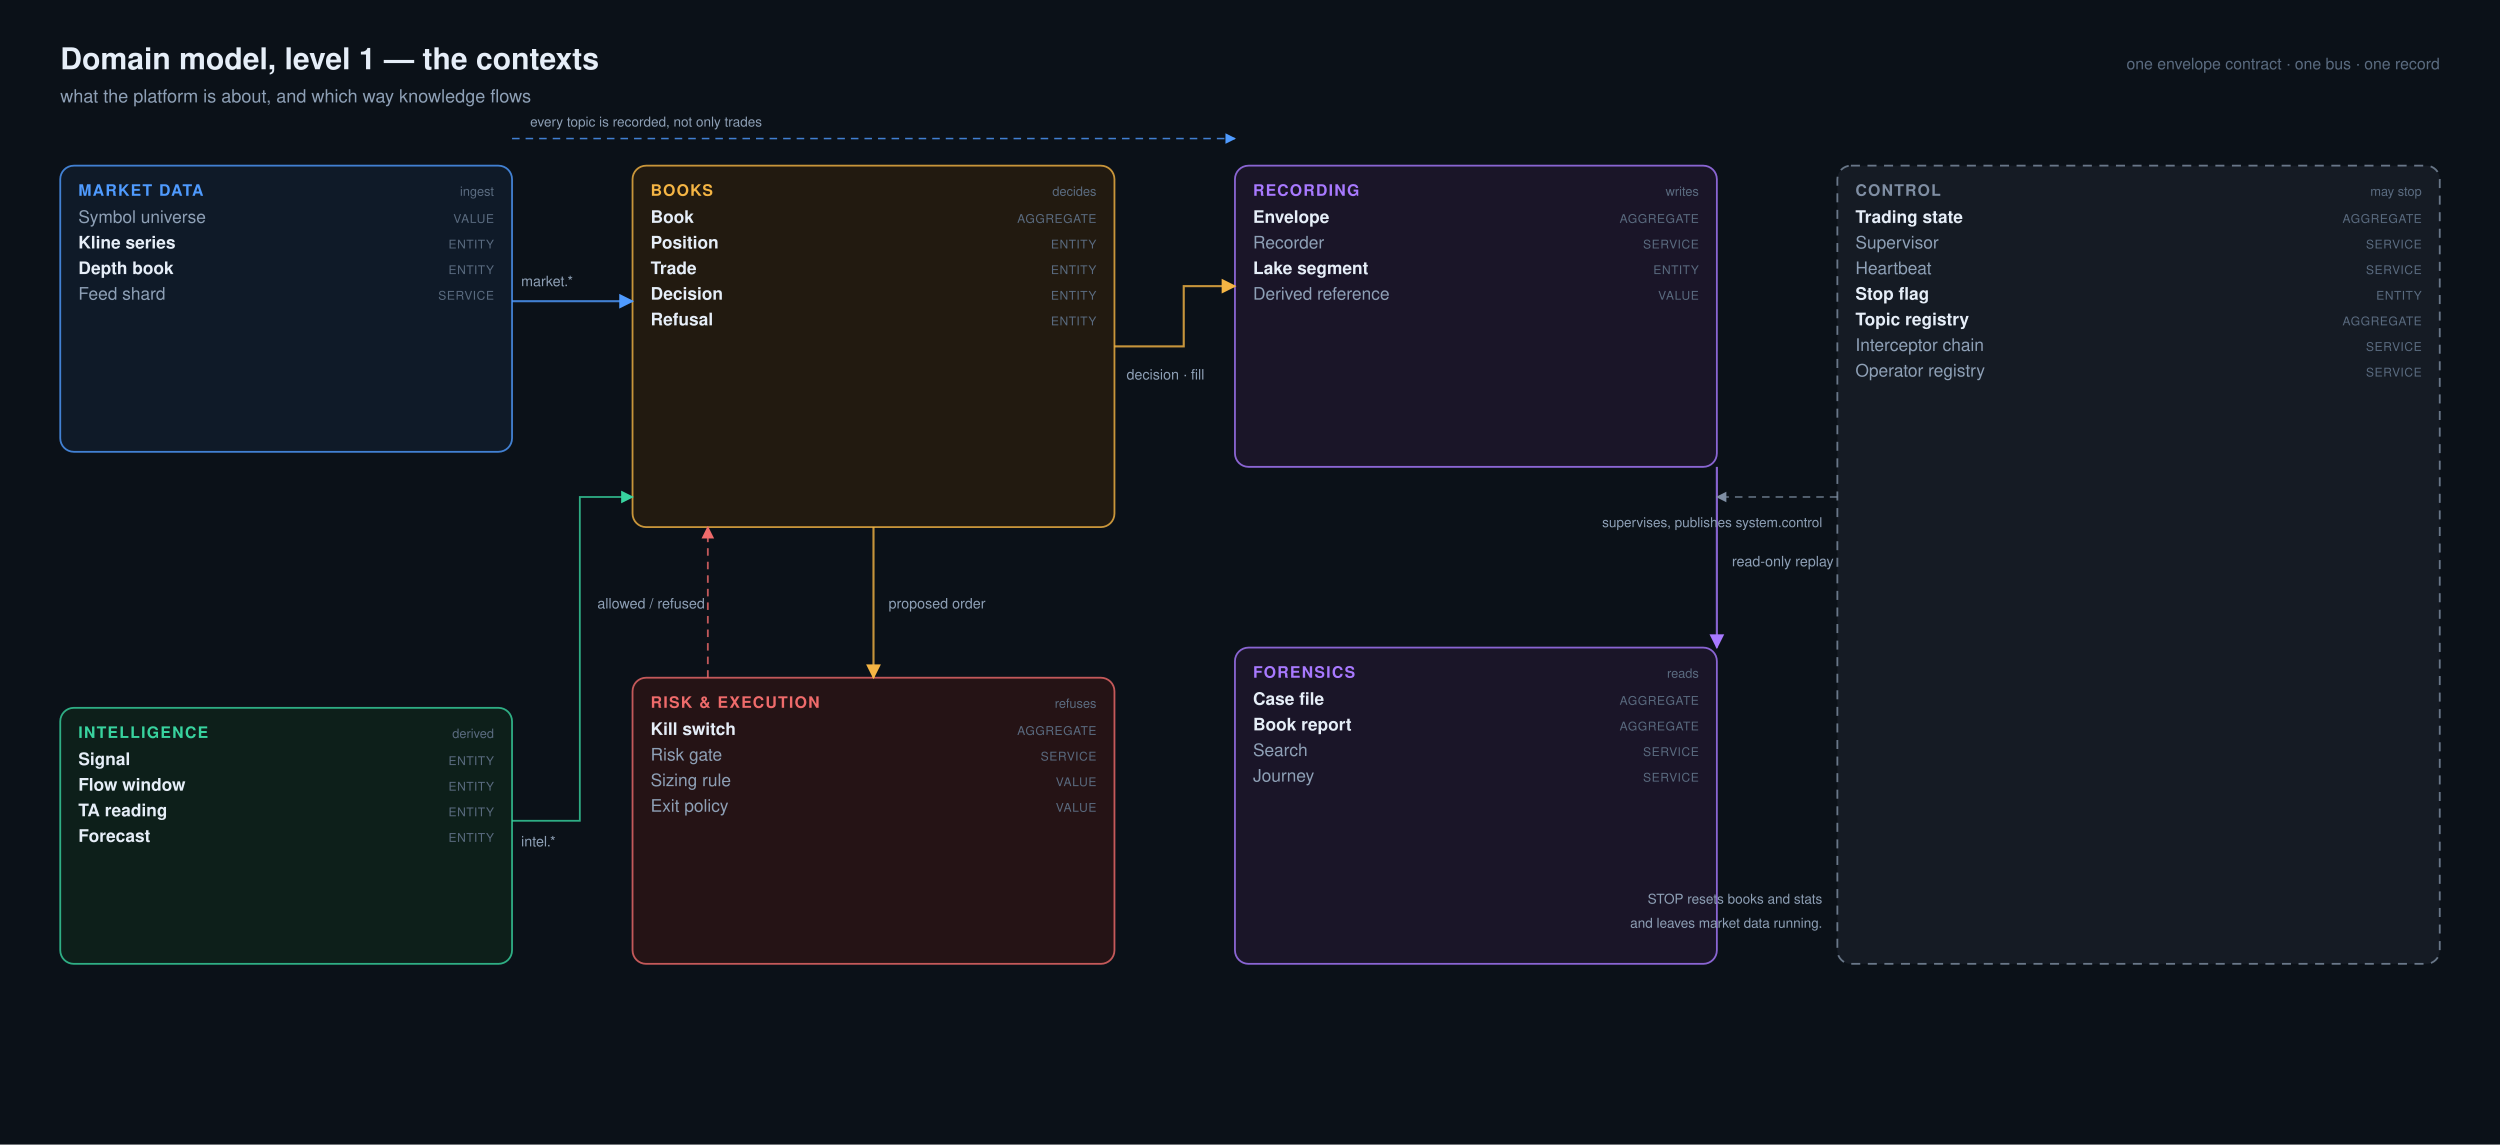
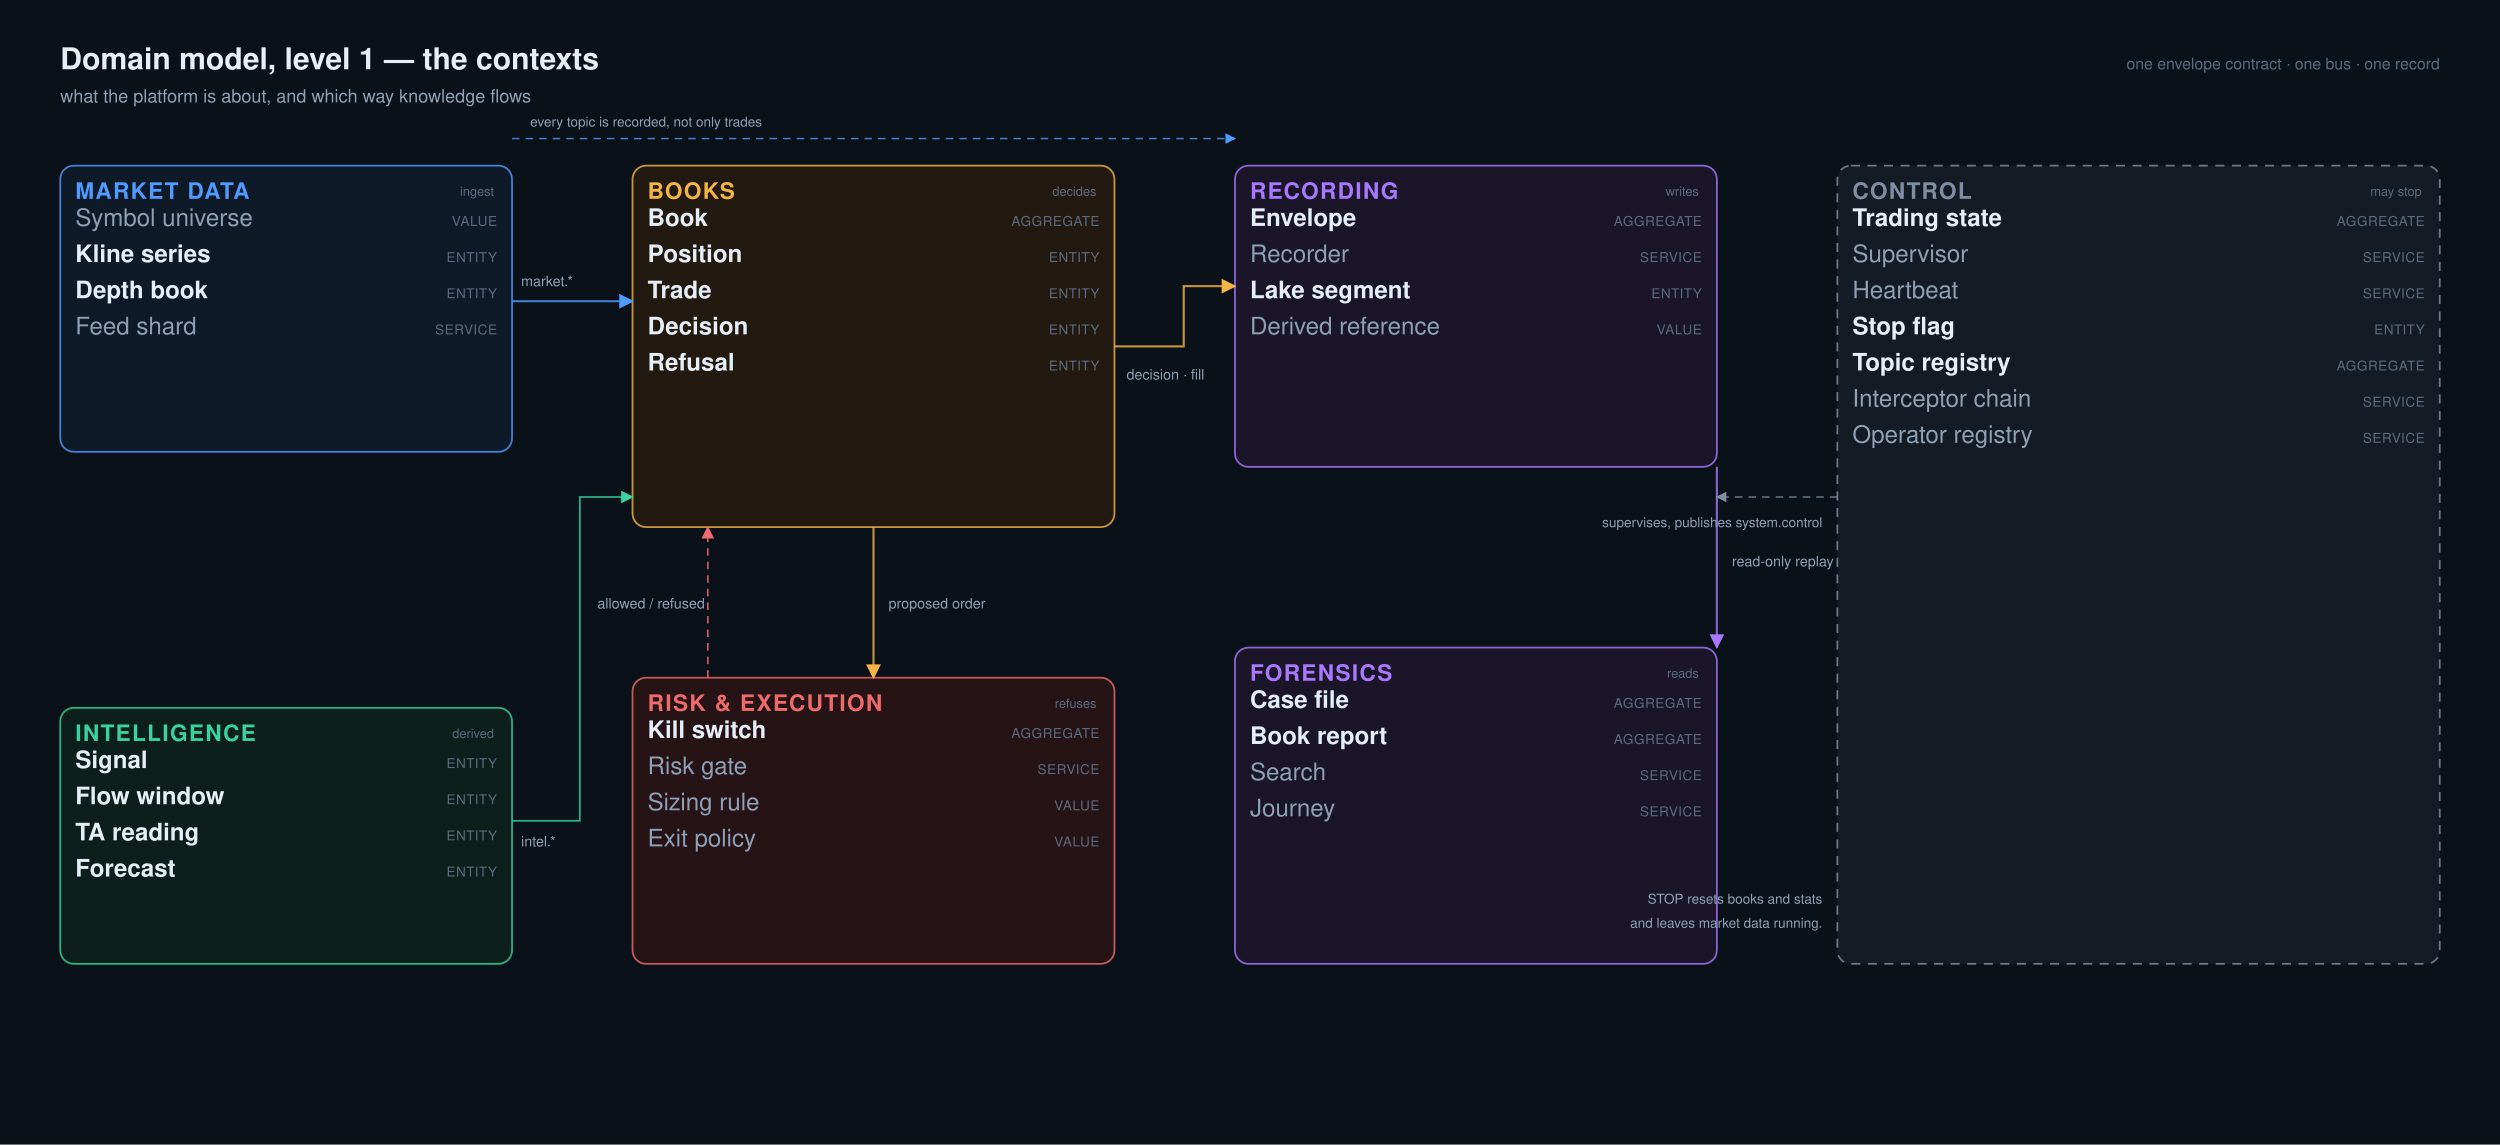
<svg xmlns="http://www.w3.org/2000/svg" width="1660" height="760" viewBox="0 0 1660 760" font-family="-apple-system, BlinkMacSystemFont, Helvetica, Arial, sans-serif">
  <rect width="1660" height="760" fill="#0b1118" />
  <marker id="a-market" viewBox="0 0 10 10" refX="9" refY="5" markerWidth="7" markerHeight="7" orient="auto-start-reverse">
    <path d="M 0 0 L 10 5 L 0 10 z" fill="#4f9bff" />
  </marker>
  <marker id="a-intel" viewBox="0 0 10 10" refX="9" refY="5" markerWidth="7" markerHeight="7" orient="auto-start-reverse">
    <path d="M 0 0 L 10 5 L 0 10 z" fill="#38d39f" />
  </marker>
  <marker id="a-model" viewBox="0 0 10 10" refX="9" refY="5" markerWidth="7" markerHeight="7" orient="auto-start-reverse">
    <path d="M 0 0 L 10 5 L 0 10 z" fill="#f5b544" />
  </marker>
  <marker id="a-risk" viewBox="0 0 10 10" refX="9" refY="5" markerWidth="7" markerHeight="7" orient="auto-start-reverse">
    <path d="M 0 0 L 10 5 L 0 10 z" fill="#ef6b6b" />
  </marker>
  <marker id="a-evidence" viewBox="0 0 10 10" refX="9" refY="5" markerWidth="7" markerHeight="7" orient="auto-start-reverse">
    <path d="M 0 0 L 10 5 L 0 10 z" fill="#a879ff" />
  </marker>
  <marker id="a-control" viewBox="0 0 10 10" refX="9" refY="5" markerWidth="7" markerHeight="7" orient="auto-start-reverse">
    <path d="M 0 0 L 10 5 L 0 10 z" fill="#7f8ea3" />
  </marker>
  <text x="40" y="46" fill="#e6eef8" font-size="20" font-weight="700">Domain model, level 1 — the contexts</text>
  <text x="40" y="68" fill="#8ea0b6" font-size="12">what the platform is about, and which way knowledge flows</text>
  <text x="1620" y="46" fill="#5a6b80" font-size="10.5" text-anchor="end">one envelope contract · one bus · one record</text>
  <rect x="40" y="110" width="300" height="190" rx="9" fill="#0f1a28" stroke="#4f9bff" stroke-opacity="0.8" stroke-width="1.2" />
-   <text x="52" y="130" fill="#4f9bff" font-size="10.5" font-weight="700" letter-spacing="0.08em">MARKET DATA</text>
+   <text x="50" y="132" fill="#4f9bff" font-size="15.0" font-weight="700" letter-spacing="0.06em">MARKET DATA</text>
  <text x="328" y="130" fill="#5a6b80" font-size="8.5" text-anchor="end">ingest</text>
-   <text x="52" y="148" fill="#8ea0b6" font-size="11.5" font-weight="400">Symbol universe</text>
-   <text x="328" y="148" fill="#5a6b80" font-size="8" text-anchor="end" letter-spacing="0.05em">VALUE</text>
-   <text x="52" y="165" fill="#e6eef8" font-size="11.5" font-weight="600">Kline series</text>
-   <text x="328" y="165" fill="#5a6b80" font-size="8" text-anchor="end" letter-spacing="0.05em">ENTITY</text>
-   <text x="52" y="182" fill="#e6eef8" font-size="11.5" font-weight="600">Depth book</text>
-   <text x="328" y="182" fill="#5a6b80" font-size="8" text-anchor="end" letter-spacing="0.05em">ENTITY</text>
-   <text x="52" y="199" fill="#8ea0b6" font-size="11.5" font-weight="400">Feed shard</text>
-   <text x="328" y="199" fill="#5a6b80" font-size="8" text-anchor="end" letter-spacing="0.05em">SERVICE</text>
+   <text x="50" y="150" fill="#8ea0b6" font-size="16.0" font-weight="400">Symbol universe</text>
+   <text x="330" y="150" fill="#5a6b80" font-size="9" text-anchor="end" letter-spacing="0.04em">VALUE</text>
+   <text x="50" y="174.0" fill="#e6eef8" font-size="16.0" font-weight="600">Kline series</text>
+   <text x="330" y="174.0" fill="#5a6b80" font-size="9" text-anchor="end" letter-spacing="0.04em">ENTITY</text>
+   <text x="50" y="198.0" fill="#e6eef8" font-size="16.0" font-weight="600">Depth book</text>
+   <text x="330" y="198.0" fill="#5a6b80" font-size="9" text-anchor="end" letter-spacing="0.04em">ENTITY</text>
+   <text x="50" y="222.0" fill="#8ea0b6" font-size="16.0" font-weight="400">Feed shard</text>
+   <text x="330" y="222.0" fill="#5a6b80" font-size="9" text-anchor="end" letter-spacing="0.04em">SERVICE</text>
  <rect x="40" y="470" width="300" height="170" rx="9" fill="#0d1f1a" stroke="#38d39f" stroke-opacity="0.8" stroke-width="1.2" />
-   <text x="52" y="490" fill="#38d39f" font-size="10.5" font-weight="700" letter-spacing="0.08em">INTELLIGENCE</text>
+   <text x="50" y="492" fill="#38d39f" font-size="15.0" font-weight="700" letter-spacing="0.06em">INTELLIGENCE</text>
  <text x="328" y="490" fill="#5a6b80" font-size="8.5" text-anchor="end">derived</text>
-   <text x="52" y="508" fill="#e6eef8" font-size="11.5" font-weight="600">Signal</text>
-   <text x="328" y="508" fill="#5a6b80" font-size="8" text-anchor="end" letter-spacing="0.05em">ENTITY</text>
-   <text x="52" y="525" fill="#e6eef8" font-size="11.5" font-weight="600">Flow window</text>
-   <text x="328" y="525" fill="#5a6b80" font-size="8" text-anchor="end" letter-spacing="0.05em">ENTITY</text>
-   <text x="52" y="542" fill="#e6eef8" font-size="11.5" font-weight="600">TA reading</text>
-   <text x="328" y="542" fill="#5a6b80" font-size="8" text-anchor="end" letter-spacing="0.05em">ENTITY</text>
-   <text x="52" y="559" fill="#e6eef8" font-size="11.5" font-weight="600">Forecast</text>
-   <text x="328" y="559" fill="#5a6b80" font-size="8" text-anchor="end" letter-spacing="0.05em">ENTITY</text>
+   <text x="50" y="510" fill="#e6eef8" font-size="16.0" font-weight="600">Signal</text>
+   <text x="330" y="510" fill="#5a6b80" font-size="9" text-anchor="end" letter-spacing="0.04em">ENTITY</text>
+   <text x="50" y="534.0" fill="#e6eef8" font-size="16.0" font-weight="600">Flow window</text>
+   <text x="330" y="534.0" fill="#5a6b80" font-size="9" text-anchor="end" letter-spacing="0.04em">ENTITY</text>
+   <text x="50" y="558.0" fill="#e6eef8" font-size="16.0" font-weight="600">TA reading</text>
+   <text x="330" y="558.0" fill="#5a6b80" font-size="9" text-anchor="end" letter-spacing="0.04em">ENTITY</text>
+   <text x="50" y="582.0" fill="#e6eef8" font-size="16.0" font-weight="600">Forecast</text>
+   <text x="330" y="582.0" fill="#5a6b80" font-size="9" text-anchor="end" letter-spacing="0.04em">ENTITY</text>
  <rect x="420" y="110" width="320" height="240" rx="9" fill="#221a10" stroke="#f5b544" stroke-opacity="0.8" stroke-width="1.2" />
-   <text x="432" y="130" fill="#f5b544" font-size="10.5" font-weight="700" letter-spacing="0.08em">BOOKS</text>
+   <text x="430" y="132" fill="#f5b544" font-size="15.0" font-weight="700" letter-spacing="0.06em">BOOKS</text>
  <text x="728" y="130" fill="#5a6b80" font-size="8.5" text-anchor="end">decides</text>
-   <text x="432" y="148" fill="#e6eef8" font-size="11.5" font-weight="600">Book</text>
-   <text x="728" y="148" fill="#5a6b80" font-size="8" text-anchor="end" letter-spacing="0.05em">AGGREGATE</text>
-   <text x="432" y="165" fill="#e6eef8" font-size="11.5" font-weight="600">Position</text>
-   <text x="728" y="165" fill="#5a6b80" font-size="8" text-anchor="end" letter-spacing="0.05em">ENTITY</text>
-   <text x="432" y="182" fill="#e6eef8" font-size="11.5" font-weight="600">Trade</text>
-   <text x="728" y="182" fill="#5a6b80" font-size="8" text-anchor="end" letter-spacing="0.05em">ENTITY</text>
-   <text x="432" y="199" fill="#e6eef8" font-size="11.5" font-weight="600">Decision</text>
-   <text x="728" y="199" fill="#5a6b80" font-size="8" text-anchor="end" letter-spacing="0.05em">ENTITY</text>
-   <text x="432" y="216" fill="#e6eef8" font-size="11.5" font-weight="600">Refusal</text>
-   <text x="728" y="216" fill="#5a6b80" font-size="8" text-anchor="end" letter-spacing="0.05em">ENTITY</text>
+   <text x="430" y="150" fill="#e6eef8" font-size="16.0" font-weight="600">Book</text>
+   <text x="730" y="150" fill="#5a6b80" font-size="9" text-anchor="end" letter-spacing="0.04em">AGGREGATE</text>
+   <text x="430" y="174.0" fill="#e6eef8" font-size="16.0" font-weight="600">Position</text>
+   <text x="730" y="174.0" fill="#5a6b80" font-size="9" text-anchor="end" letter-spacing="0.04em">ENTITY</text>
+   <text x="430" y="198.0" fill="#e6eef8" font-size="16.0" font-weight="600">Trade</text>
+   <text x="730" y="198.0" fill="#5a6b80" font-size="9" text-anchor="end" letter-spacing="0.04em">ENTITY</text>
+   <text x="430" y="222.0" fill="#e6eef8" font-size="16.0" font-weight="600">Decision</text>
+   <text x="730" y="222.0" fill="#5a6b80" font-size="9" text-anchor="end" letter-spacing="0.04em">ENTITY</text>
+   <text x="430" y="246.0" fill="#e6eef8" font-size="16.0" font-weight="600">Refusal</text>
+   <text x="730" y="246.0" fill="#5a6b80" font-size="9" text-anchor="end" letter-spacing="0.04em">ENTITY</text>
  <rect x="420" y="450" width="320" height="190" rx="9" fill="#251315" stroke="#ef6b6b" stroke-opacity="0.8" stroke-width="1.2" />
-   <text x="432" y="470" fill="#ef6b6b" font-size="10.5" font-weight="700" letter-spacing="0.08em">RISK &amp; EXECUTION</text>
+   <text x="430" y="472" fill="#ef6b6b" font-size="15.0" font-weight="700" letter-spacing="0.06em">RISK &amp; EXECUTION</text>
  <text x="728" y="470" fill="#5a6b80" font-size="8.5" text-anchor="end">refuses</text>
-   <text x="432" y="488" fill="#e6eef8" font-size="11.5" font-weight="600">Kill switch</text>
-   <text x="728" y="488" fill="#5a6b80" font-size="8" text-anchor="end" letter-spacing="0.05em">AGGREGATE</text>
-   <text x="432" y="505" fill="#8ea0b6" font-size="11.5" font-weight="400">Risk gate</text>
-   <text x="728" y="505" fill="#5a6b80" font-size="8" text-anchor="end" letter-spacing="0.05em">SERVICE</text>
-   <text x="432" y="522" fill="#8ea0b6" font-size="11.5" font-weight="400">Sizing rule</text>
-   <text x="728" y="522" fill="#5a6b80" font-size="8" text-anchor="end" letter-spacing="0.05em">VALUE</text>
-   <text x="432" y="539" fill="#8ea0b6" font-size="11.5" font-weight="400">Exit policy</text>
-   <text x="728" y="539" fill="#5a6b80" font-size="8" text-anchor="end" letter-spacing="0.05em">VALUE</text>
+   <text x="430" y="490" fill="#e6eef8" font-size="16.0" font-weight="600">Kill switch</text>
+   <text x="730" y="490" fill="#5a6b80" font-size="9" text-anchor="end" letter-spacing="0.04em">AGGREGATE</text>
+   <text x="430" y="514.0" fill="#8ea0b6" font-size="16.0" font-weight="400">Risk gate</text>
+   <text x="730" y="514.0" fill="#5a6b80" font-size="9" text-anchor="end" letter-spacing="0.04em">SERVICE</text>
+   <text x="430" y="538.0" fill="#8ea0b6" font-size="16.0" font-weight="400">Sizing rule</text>
+   <text x="730" y="538.0" fill="#5a6b80" font-size="9" text-anchor="end" letter-spacing="0.04em">VALUE</text>
+   <text x="430" y="562.0" fill="#8ea0b6" font-size="16.0" font-weight="400">Exit policy</text>
+   <text x="730" y="562.0" fill="#5a6b80" font-size="9" text-anchor="end" letter-spacing="0.04em">VALUE</text>
  <rect x="820" y="110" width="320" height="200" rx="9" fill="#1a1528" stroke="#a879ff" stroke-opacity="0.8" stroke-width="1.2" />
-   <text x="832" y="130" fill="#a879ff" font-size="10.5" font-weight="700" letter-spacing="0.08em">RECORDING</text>
+   <text x="830" y="132" fill="#a879ff" font-size="15.0" font-weight="700" letter-spacing="0.06em">RECORDING</text>
  <text x="1128" y="130" fill="#5a6b80" font-size="8.5" text-anchor="end">writes</text>
-   <text x="832" y="148" fill="#e6eef8" font-size="11.5" font-weight="600">Envelope</text>
-   <text x="1128" y="148" fill="#5a6b80" font-size="8" text-anchor="end" letter-spacing="0.05em">AGGREGATE</text>
-   <text x="832" y="165" fill="#8ea0b6" font-size="11.5" font-weight="400">Recorder</text>
-   <text x="1128" y="165" fill="#5a6b80" font-size="8" text-anchor="end" letter-spacing="0.05em">SERVICE</text>
-   <text x="832" y="182" fill="#e6eef8" font-size="11.5" font-weight="600">Lake segment</text>
-   <text x="1128" y="182" fill="#5a6b80" font-size="8" text-anchor="end" letter-spacing="0.05em">ENTITY</text>
-   <text x="832" y="199" fill="#8ea0b6" font-size="11.5" font-weight="400">Derived reference</text>
-   <text x="1128" y="199" fill="#5a6b80" font-size="8" text-anchor="end" letter-spacing="0.05em">VALUE</text>
+   <text x="830" y="150" fill="#e6eef8" font-size="16.0" font-weight="600">Envelope</text>
+   <text x="1130" y="150" fill="#5a6b80" font-size="9" text-anchor="end" letter-spacing="0.04em">AGGREGATE</text>
+   <text x="830" y="174.0" fill="#8ea0b6" font-size="16.0" font-weight="400">Recorder</text>
+   <text x="1130" y="174.0" fill="#5a6b80" font-size="9" text-anchor="end" letter-spacing="0.04em">SERVICE</text>
+   <text x="830" y="198.0" fill="#e6eef8" font-size="16.0" font-weight="600">Lake segment</text>
+   <text x="1130" y="198.0" fill="#5a6b80" font-size="9" text-anchor="end" letter-spacing="0.04em">ENTITY</text>
+   <text x="830" y="222.0" fill="#8ea0b6" font-size="16.0" font-weight="400">Derived reference</text>
+   <text x="1130" y="222.0" fill="#5a6b80" font-size="9" text-anchor="end" letter-spacing="0.04em">VALUE</text>
  <rect x="820" y="430" width="320" height="210" rx="9" fill="#1a1528" stroke="#a879ff" stroke-opacity="0.8" stroke-width="1.2" />
-   <text x="832" y="450" fill="#a879ff" font-size="10.5" font-weight="700" letter-spacing="0.08em">FORENSICS</text>
+   <text x="830" y="452" fill="#a879ff" font-size="15.0" font-weight="700" letter-spacing="0.06em">FORENSICS</text>
  <text x="1128" y="450" fill="#5a6b80" font-size="8.5" text-anchor="end">reads</text>
-   <text x="832" y="468" fill="#e6eef8" font-size="11.5" font-weight="600">Case file</text>
-   <text x="1128" y="468" fill="#5a6b80" font-size="8" text-anchor="end" letter-spacing="0.05em">AGGREGATE</text>
-   <text x="832" y="485" fill="#e6eef8" font-size="11.5" font-weight="600">Book report</text>
-   <text x="1128" y="485" fill="#5a6b80" font-size="8" text-anchor="end" letter-spacing="0.05em">AGGREGATE</text>
-   <text x="832" y="502" fill="#8ea0b6" font-size="11.5" font-weight="400">Search</text>
-   <text x="1128" y="502" fill="#5a6b80" font-size="8" text-anchor="end" letter-spacing="0.05em">SERVICE</text>
-   <text x="832" y="519" fill="#8ea0b6" font-size="11.5" font-weight="400">Journey</text>
-   <text x="1128" y="519" fill="#5a6b80" font-size="8" text-anchor="end" letter-spacing="0.05em">SERVICE</text>
+   <text x="830" y="470" fill="#e6eef8" font-size="16.0" font-weight="600">Case file</text>
+   <text x="1130" y="470" fill="#5a6b80" font-size="9" text-anchor="end" letter-spacing="0.04em">AGGREGATE</text>
+   <text x="830" y="494.0" fill="#e6eef8" font-size="16.0" font-weight="600">Book report</text>
+   <text x="1130" y="494.0" fill="#5a6b80" font-size="9" text-anchor="end" letter-spacing="0.04em">AGGREGATE</text>
+   <text x="830" y="518.0" fill="#8ea0b6" font-size="16.0" font-weight="400">Search</text>
+   <text x="1130" y="518.0" fill="#5a6b80" font-size="9" text-anchor="end" letter-spacing="0.04em">SERVICE</text>
+   <text x="830" y="542.0" fill="#8ea0b6" font-size="16.0" font-weight="400">Journey</text>
+   <text x="1130" y="542.0" fill="#5a6b80" font-size="9" text-anchor="end" letter-spacing="0.04em">SERVICE</text>
  <rect x="1220" y="110" width="400" height="530" rx="9" fill="#151b24" stroke="#7f8ea3" stroke-opacity="0.8" stroke-width="1.2" stroke-dasharray="6 5" />
-   <text x="1232" y="130" fill="#7f8ea3" font-size="10.5" font-weight="700" letter-spacing="0.08em">CONTROL</text>
+   <text x="1230" y="132" fill="#7f8ea3" font-size="15.0" font-weight="700" letter-spacing="0.06em">CONTROL</text>
  <text x="1608" y="130" fill="#5a6b80" font-size="8.5" text-anchor="end">may stop</text>
-   <text x="1232" y="148" fill="#e6eef8" font-size="11.5" font-weight="600">Trading state</text>
-   <text x="1608" y="148" fill="#5a6b80" font-size="8" text-anchor="end" letter-spacing="0.05em">AGGREGATE</text>
-   <text x="1232" y="165" fill="#8ea0b6" font-size="11.5" font-weight="400">Supervisor</text>
-   <text x="1608" y="165" fill="#5a6b80" font-size="8" text-anchor="end" letter-spacing="0.05em">SERVICE</text>
-   <text x="1232" y="182" fill="#8ea0b6" font-size="11.5" font-weight="400">Heartbeat</text>
-   <text x="1608" y="182" fill="#5a6b80" font-size="8" text-anchor="end" letter-spacing="0.05em">SERVICE</text>
-   <text x="1232" y="199" fill="#e6eef8" font-size="11.5" font-weight="600">Stop flag</text>
-   <text x="1608" y="199" fill="#5a6b80" font-size="8" text-anchor="end" letter-spacing="0.05em">ENTITY</text>
-   <text x="1232" y="216" fill="#e6eef8" font-size="11.5" font-weight="600">Topic registry</text>
-   <text x="1608" y="216" fill="#5a6b80" font-size="8" text-anchor="end" letter-spacing="0.05em">AGGREGATE</text>
-   <text x="1232" y="233" fill="#8ea0b6" font-size="11.5" font-weight="400">Interceptor chain</text>
-   <text x="1608" y="233" fill="#5a6b80" font-size="8" text-anchor="end" letter-spacing="0.05em">SERVICE</text>
-   <text x="1232" y="250" fill="#8ea0b6" font-size="11.5" font-weight="400">Operator registry</text>
-   <text x="1608" y="250" fill="#5a6b80" font-size="8" text-anchor="end" letter-spacing="0.05em">SERVICE</text>
+   <text x="1230" y="150" fill="#e6eef8" font-size="16.0" font-weight="600">Trading state</text>
+   <text x="1610" y="150" fill="#5a6b80" font-size="9" text-anchor="end" letter-spacing="0.04em">AGGREGATE</text>
+   <text x="1230" y="174.0" fill="#8ea0b6" font-size="16.0" font-weight="400">Supervisor</text>
+   <text x="1610" y="174.0" fill="#5a6b80" font-size="9" text-anchor="end" letter-spacing="0.04em">SERVICE</text>
+   <text x="1230" y="198.0" fill="#8ea0b6" font-size="16.0" font-weight="400">Heartbeat</text>
+   <text x="1610" y="198.0" fill="#5a6b80" font-size="9" text-anchor="end" letter-spacing="0.04em">SERVICE</text>
+   <text x="1230" y="222.0" fill="#e6eef8" font-size="16.0" font-weight="600">Stop flag</text>
+   <text x="1610" y="222.0" fill="#5a6b80" font-size="9" text-anchor="end" letter-spacing="0.04em">ENTITY</text>
+   <text x="1230" y="246.0" fill="#e6eef8" font-size="16.0" font-weight="600">Topic registry</text>
+   <text x="1610" y="246.0" fill="#5a6b80" font-size="9" text-anchor="end" letter-spacing="0.04em">AGGREGATE</text>
+   <text x="1230" y="270.0" fill="#8ea0b6" font-size="16.0" font-weight="400">Interceptor chain</text>
+   <text x="1610" y="270.0" fill="#5a6b80" font-size="9" text-anchor="end" letter-spacing="0.04em">SERVICE</text>
+   <text x="1230" y="294.0" fill="#8ea0b6" font-size="16.0" font-weight="400">Operator registry</text>
+   <text x="1610" y="294.0" fill="#5a6b80" font-size="9" text-anchor="end" letter-spacing="0.04em">SERVICE</text>
  <path d="M 340,200 L 420,200" fill="none" stroke="#4f9bff" stroke-opacity="0.8" stroke-width="1.4" marker-end="url(#a-market)" />
  <text x="346" y="190" fill="#8ea0b6" font-size="9.5" text-anchor="start">market.*</text>
  <path d="M 340,545 L 385,545 L 385,330 L 420,330" fill="none" stroke="#38d39f" stroke-opacity="0.8" stroke-width="1.2" marker-end="url(#a-intel)" />
  <text x="346" y="562" fill="#8ea0b6" font-size="9.5" text-anchor="start">intel.*</text>
  <path d="M 580,350 L 580,450" fill="none" stroke="#f5b544" stroke-opacity="0.8" stroke-width="1.4" marker-end="url(#a-model)" />
  <text x="590" y="404" fill="#8ea0b6" font-size="9.5" text-anchor="start">proposed order</text>
  <path d="M 470,450 L 470,350" fill="none" stroke="#ef6b6b" stroke-opacity="0.8" stroke-width="1.2" stroke-dasharray="5 4" marker-end="url(#a-risk)" />
  <text x="468" y="404" fill="#8ea0b6" font-size="9.5" text-anchor="end">allowed / refused</text>
  <path d="M 740,230 L 786,230 L 786,190 L 820,190" fill="none" stroke="#f5b544" stroke-opacity="0.8" stroke-width="1.4" marker-end="url(#a-model)" />
  <text x="748" y="252" fill="#8ea0b6" font-size="9.5" text-anchor="start">decision · fill</text>
  <path d="M 340,92 L 820,92" fill="none" stroke="#4f9bff" stroke-opacity="0.8" stroke-width="1.0" stroke-dasharray="5 4" marker-end="url(#a-market)" />
  <text x="352" y="84" fill="#8ea0b6" font-size="9" text-anchor="start" font-weight="400">every topic is recorded, not only trades</text>
  <path d="M 1140,310 L 1140,430" fill="none" stroke="#a879ff" stroke-opacity="0.8" stroke-width="1.4" marker-end="url(#a-evidence)" />
  <text x="1150" y="376" fill="#8ea0b6" font-size="9.5" text-anchor="start">read-only replay</text>
  <path d="M 1220,330 L 1140,330" fill="none" stroke="#7f8ea3" stroke-opacity="0.8" stroke-width="1.0" stroke-dasharray="5 4" marker-end="url(#a-control)" />
  <text x="1210" y="350" fill="#8ea0b6" font-size="9" text-anchor="end" font-weight="400">supervises, publishes system.control</text>
  <text x="1210" y="600" fill="#8ea0b6" font-size="9" text-anchor="end" font-weight="400">STOP resets books and stats</text>
  <text x="1210" y="616" fill="#8ea0b6" font-size="9" text-anchor="end" font-weight="400">and leaves market data running.</text>
</svg>
